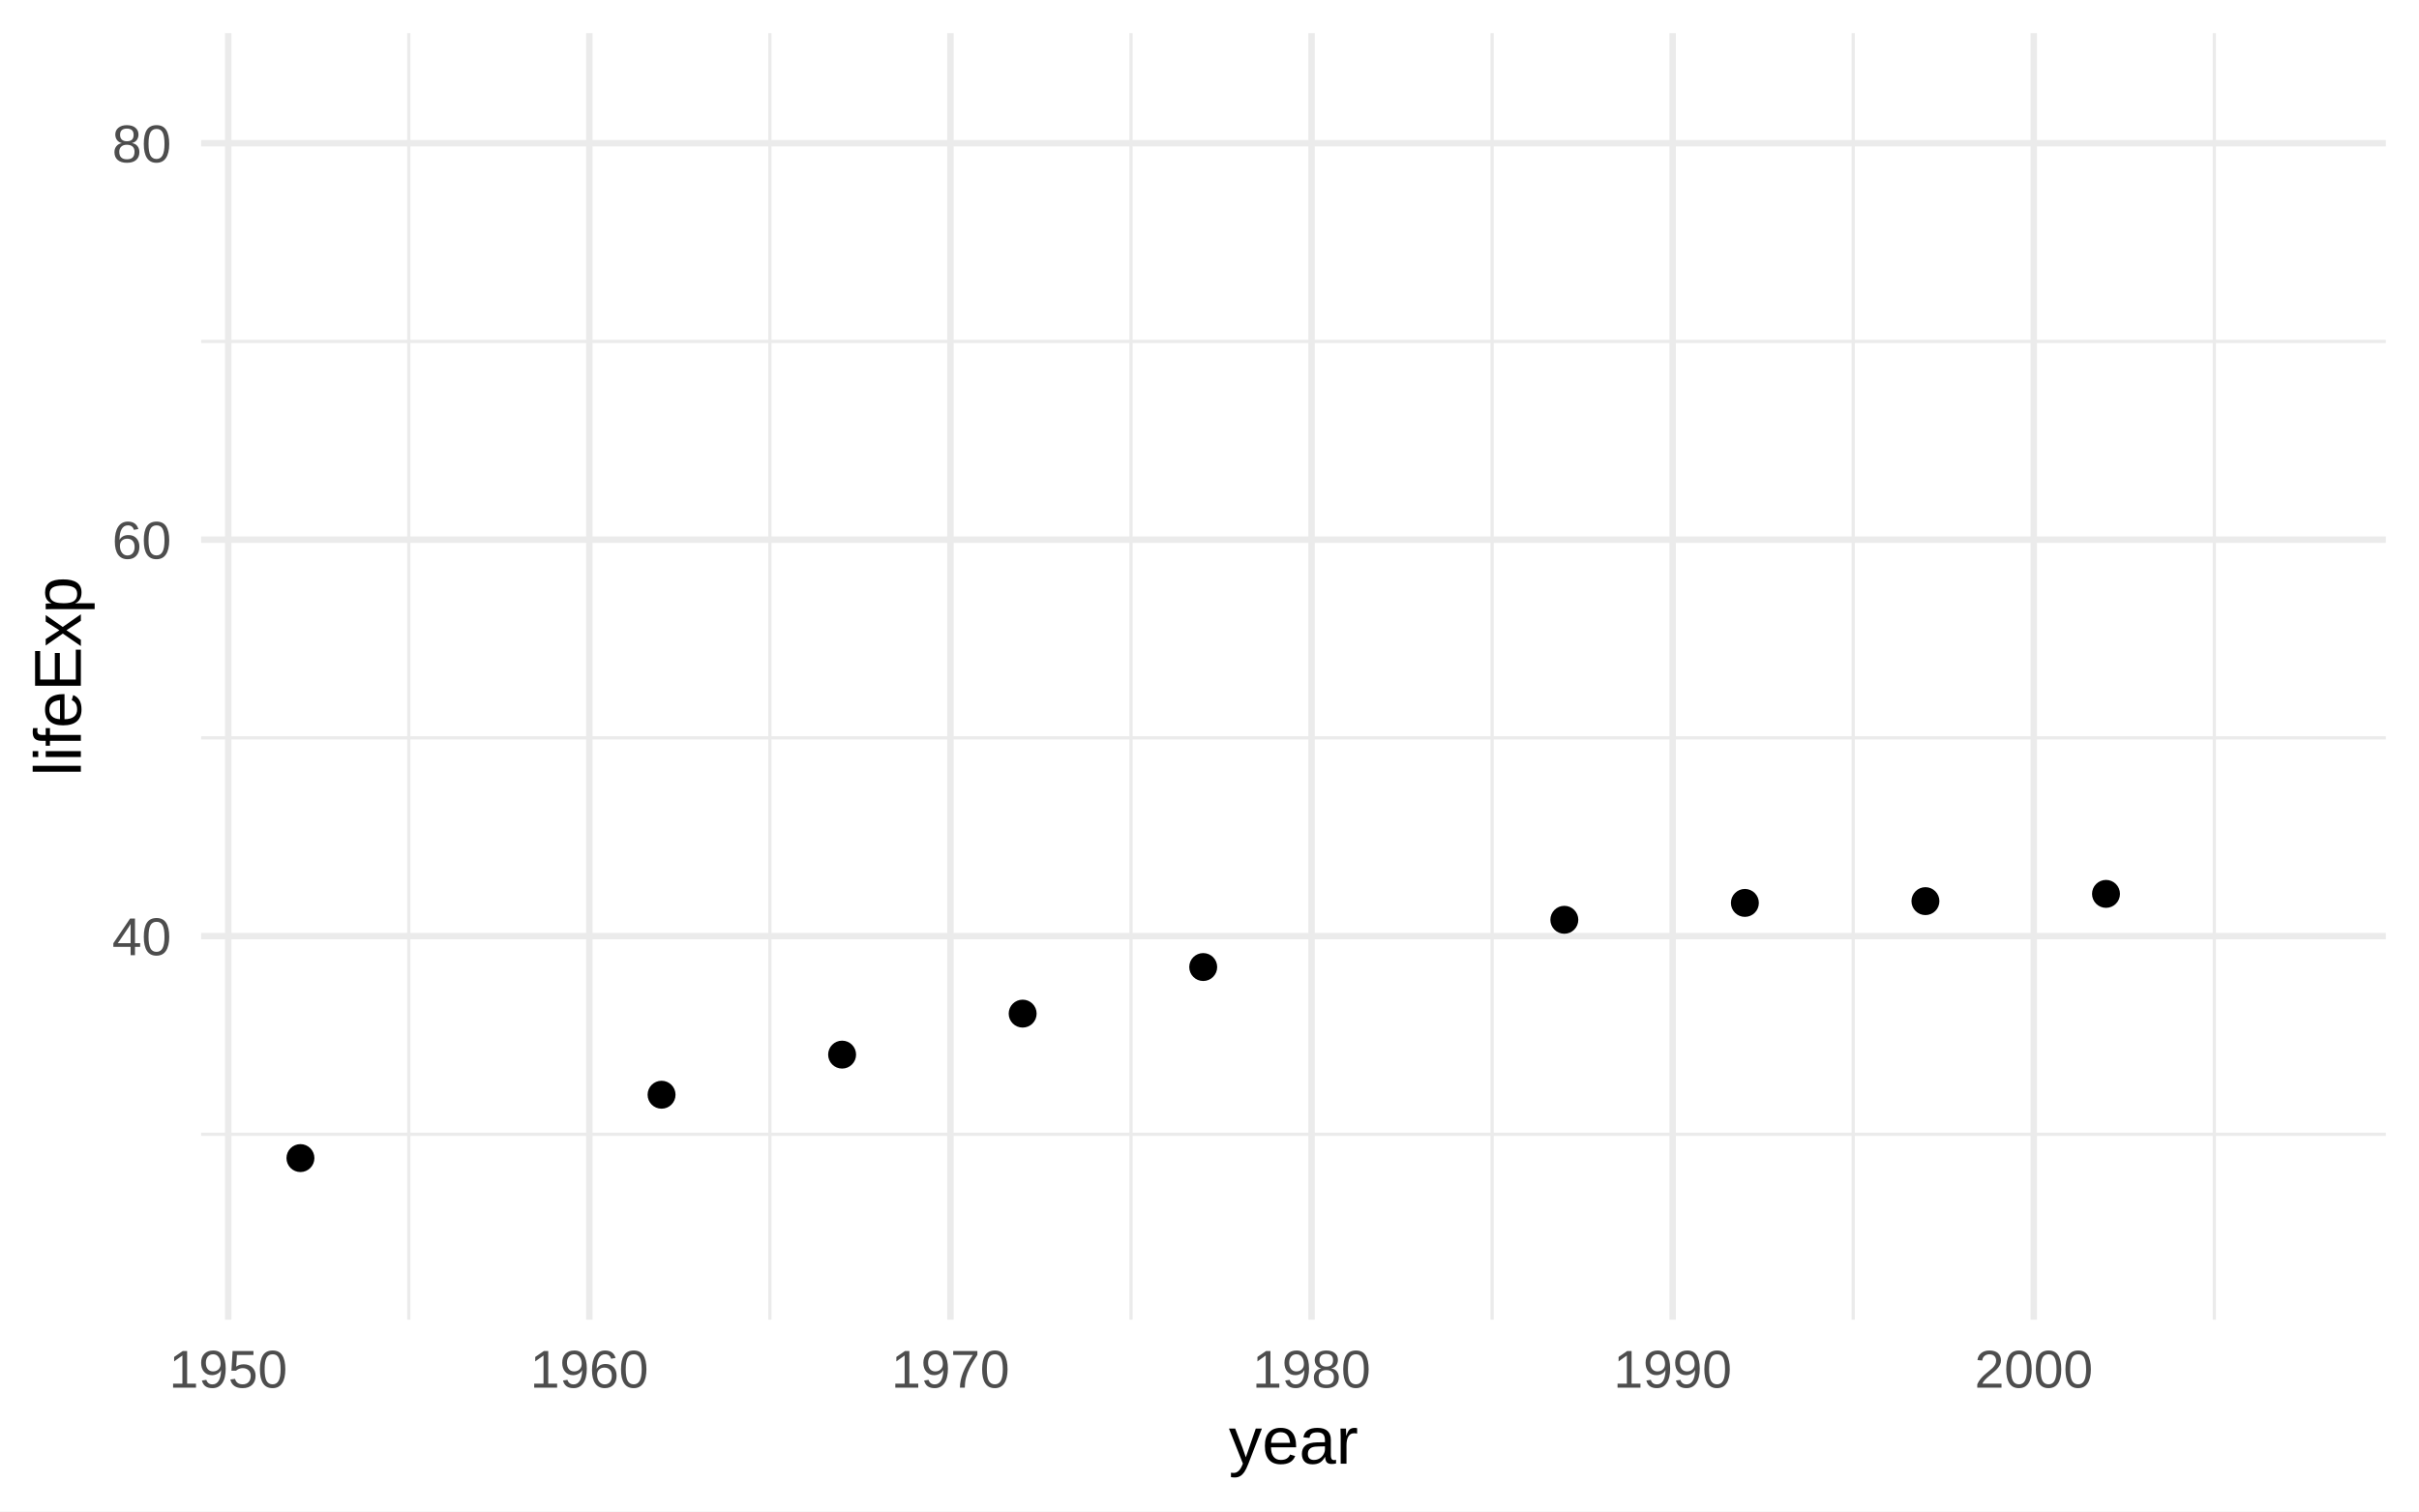
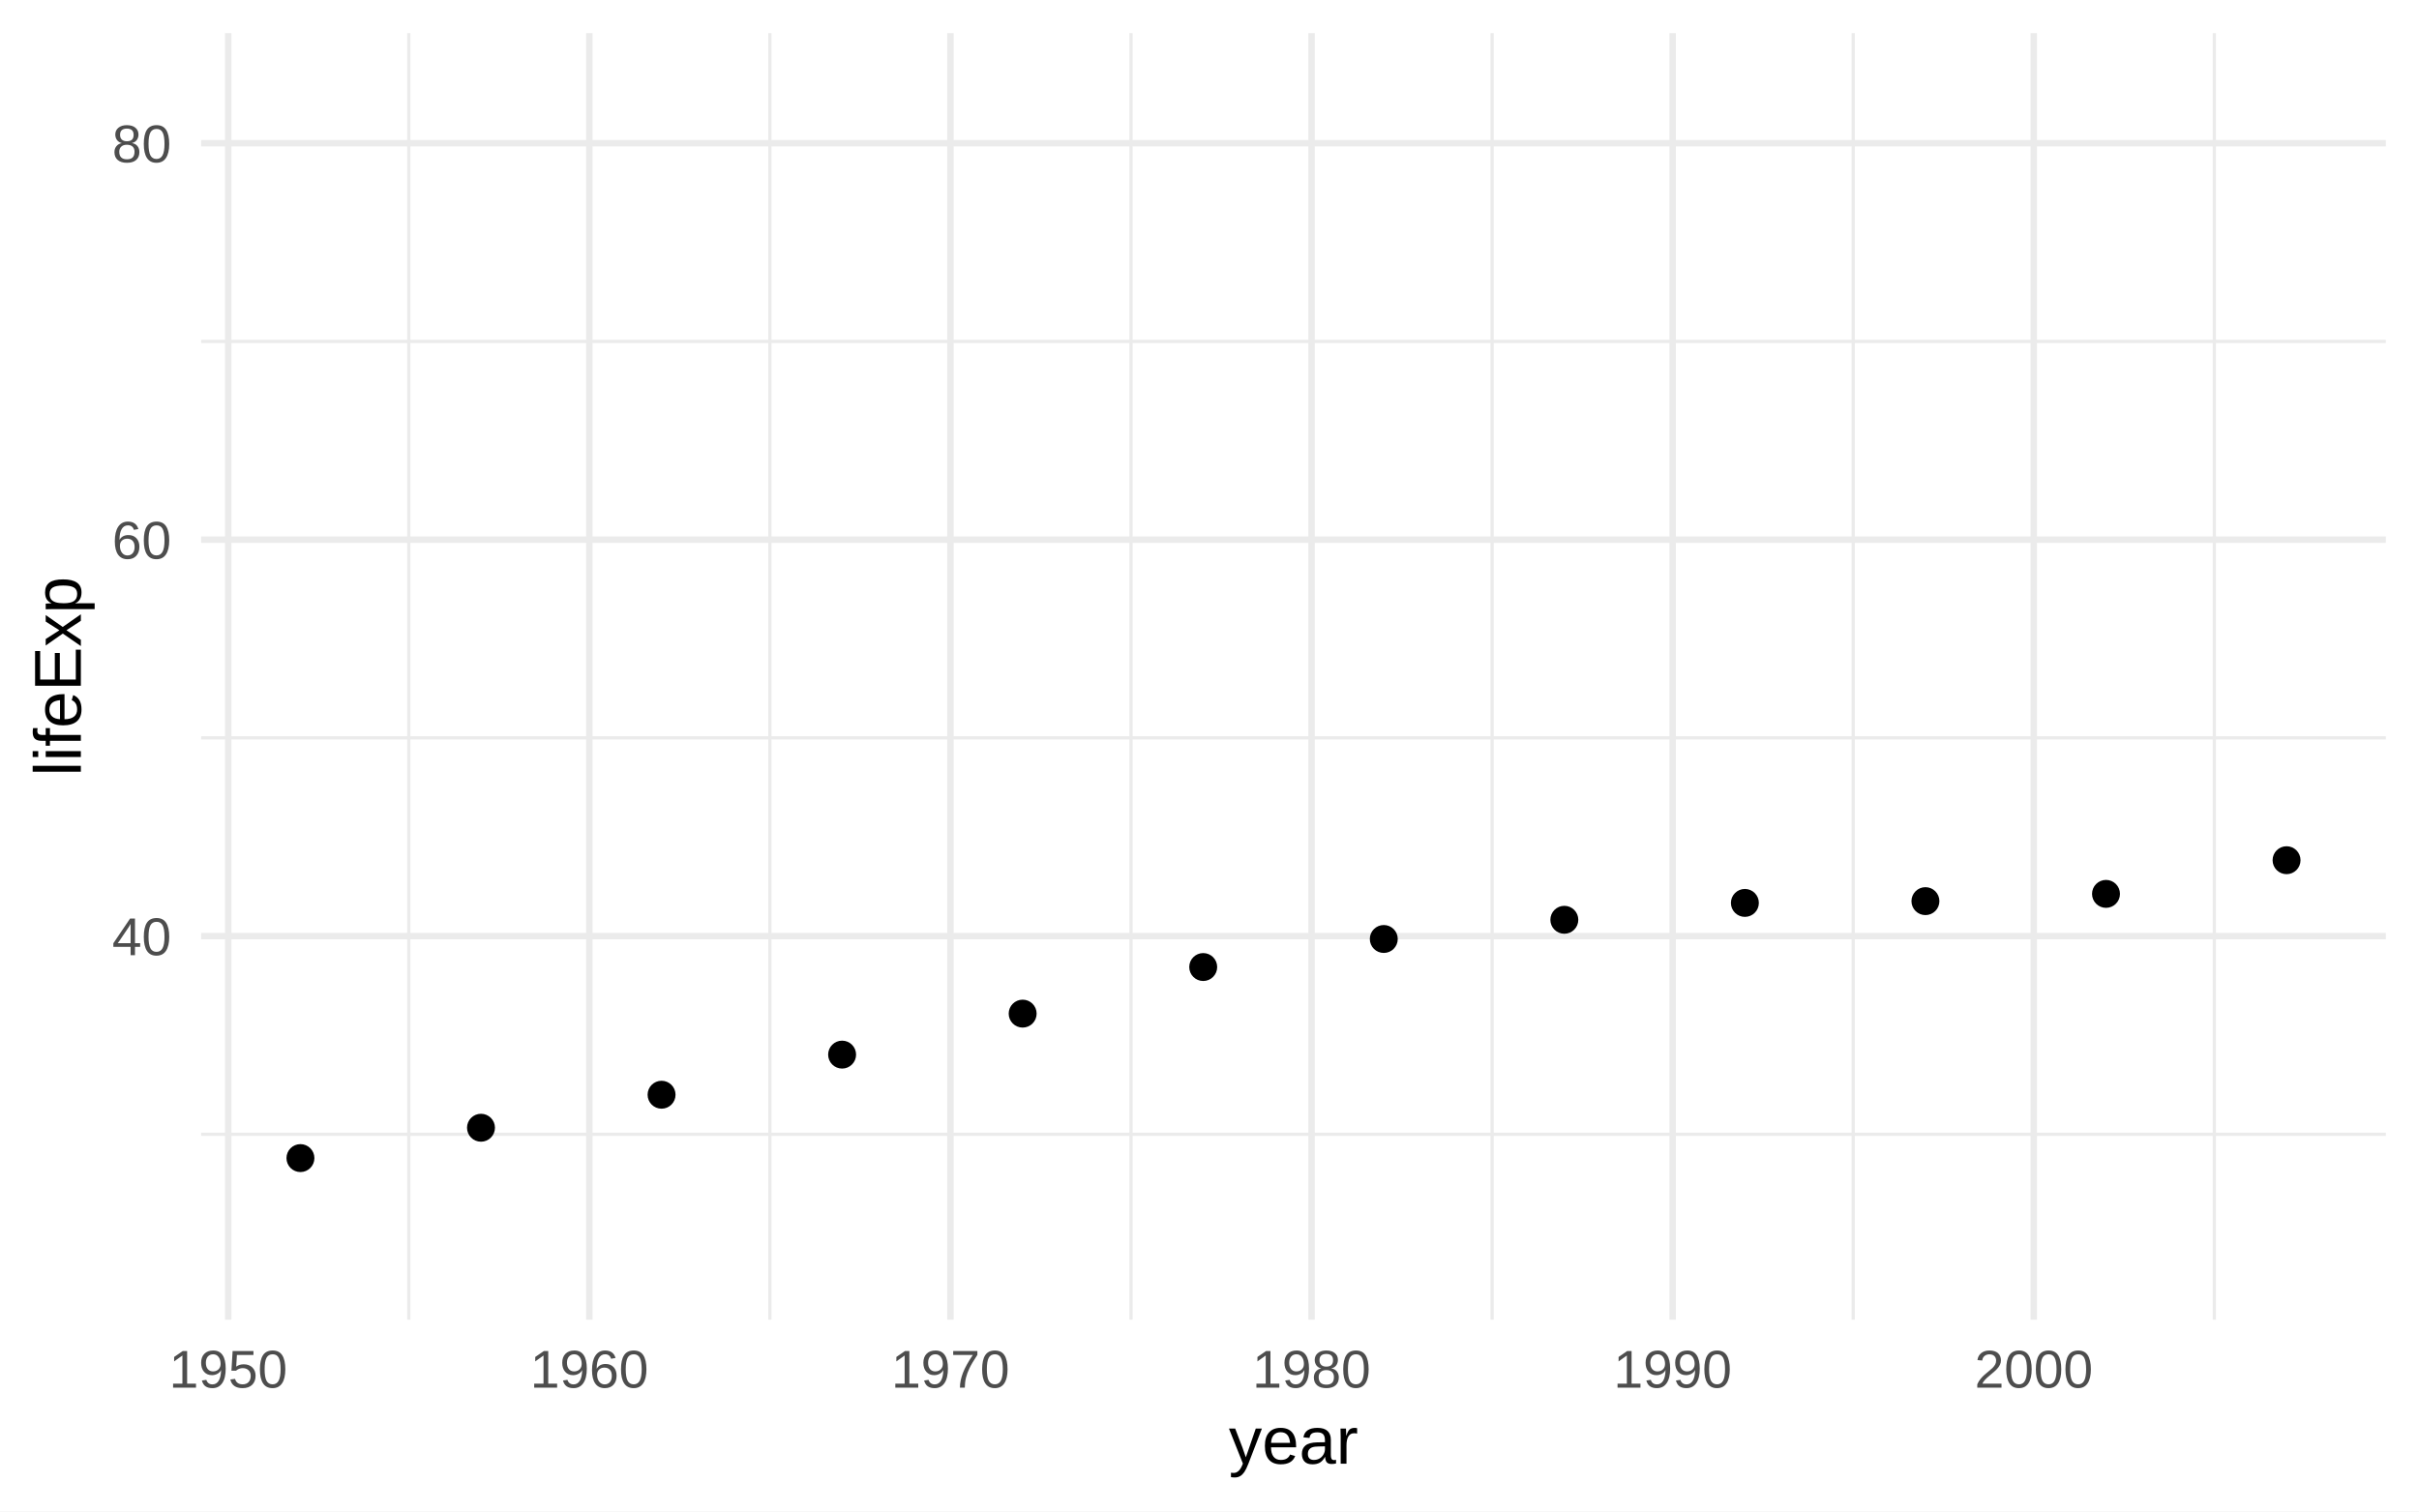
<svg xmlns="http://www.w3.org/2000/svg" class="svglite" width="800.00pt" height="500.00pt" viewBox="0 0 800.00 500.00">
  <defs>
    <style type="text/css">
    .svglite line, .svglite polyline, .svglite polygon, .svglite path, .svglite rect, .svglite circle {
      fill: none;
      stroke: #000000;
      stroke-linecap: round;
      stroke-linejoin: round;
      stroke-miterlimit: 10.00;
    }
    .svglite text {
      white-space: pre;
    }
  </style>
  </defs>
  <rect width="100%" height="100%" style="stroke: none; fill: #FFFFFF;" />
  <defs>
    <clipPath id="cpMC4wMHw4MDAuMDB8MC4wMHw1MDAuMDA=">
      <rect x="0.00" y="0.00" width="800.00" height="500.00" />
    </clipPath>
  </defs>
  <g clip-path="url(#cpMC4wMHw4MDAuMDB8MC4wMHw1MDAuMDA=)">
</g>
  <defs>
    <clipPath id="cpNjYuNTJ8Nzg5LjA0fDEwLjk2fDQzNi41NA==">
      <rect x="66.52" y="10.96" width="722.52" height="425.58" />
    </clipPath>
  </defs>
  <g clip-path="url(#cpNjYuNTJ8Nzg5LjA0fDEwLjk2fDQzNi41NA==)">
    <polyline points="66.52,375.22 789.04,375.22 " style="stroke-width: 1.07; stroke: #EBEBEB; stroke-linecap: butt;" />
    <polyline points="66.52,244.08 789.04,244.08 " style="stroke-width: 1.07; stroke: #EBEBEB; stroke-linecap: butt;" />
    <polyline points="66.52,112.94 789.04,112.94 " style="stroke-width: 1.07; stroke: #EBEBEB; stroke-linecap: butt;" />
    <polyline points="135.19,436.54 135.19,10.96 " style="stroke-width: 1.07; stroke: #EBEBEB; stroke-linecap: butt;" />
    <polyline points="254.61,436.54 254.61,10.96 " style="stroke-width: 1.07; stroke: #EBEBEB; stroke-linecap: butt;" />
    <polyline points="374.04,436.54 374.04,10.96 " style="stroke-width: 1.07; stroke: #EBEBEB; stroke-linecap: butt;" />
    <polyline points="493.46,436.54 493.46,10.96 " style="stroke-width: 1.07; stroke: #EBEBEB; stroke-linecap: butt;" />
    <polyline points="612.89,436.54 612.89,10.96 " style="stroke-width: 1.07; stroke: #EBEBEB; stroke-linecap: butt;" />
    <polyline points="732.31,436.54 732.31,10.96 " style="stroke-width: 1.07; stroke: #EBEBEB; stroke-linecap: butt;" />
    <polyline points="66.52,309.65 789.04,309.65 " style="stroke-width: 2.13; stroke: #EBEBEB; stroke-linecap: butt;" />
    <polyline points="66.52,178.51 789.04,178.51 " style="stroke-width: 2.13; stroke: #EBEBEB; stroke-linecap: butt;" />
    <polyline points="66.52,47.37 789.04,47.37 " style="stroke-width: 2.13; stroke: #EBEBEB; stroke-linecap: butt;" />
    <polyline points="75.48,436.54 75.48,10.96 " style="stroke-width: 2.13; stroke: #EBEBEB; stroke-linecap: butt;" />
    <polyline points="194.90,436.54 194.90,10.96 " style="stroke-width: 2.13; stroke: #EBEBEB; stroke-linecap: butt;" />
    <polyline points="314.33,436.54 314.33,10.96 " style="stroke-width: 2.13; stroke: #EBEBEB; stroke-linecap: butt;" />
    <polyline points="433.75,436.54 433.75,10.96 " style="stroke-width: 2.13; stroke: #EBEBEB; stroke-linecap: butt;" />
    <polyline points="553.18,436.54 553.18,10.96 " style="stroke-width: 2.13; stroke: #EBEBEB; stroke-linecap: butt;" />
    <polyline points="672.60,436.54 672.60,10.96 " style="stroke-width: 2.13; stroke: #EBEBEB; stroke-linecap: butt;" />
    <circle cx="99.36" cy="383.09" r="3.91" style="stroke-width: 1.42; fill: #000000;" />
+     <circle cx="159.07" cy="373.05" r="3.91" style="stroke-width: 1.42; fill: #000000;" />
    <circle cx="218.79" cy="362.13" r="3.91" style="stroke-width: 1.42; fill: #000000;" />
    <circle cx="278.50" cy="348.86" r="3.91" style="stroke-width: 1.42; fill: #000000;" />
    <circle cx="338.21" cy="335.30" r="3.91" style="stroke-width: 1.42; fill: #000000;" />
    <circle cx="397.92" cy="319.89" r="3.91" style="stroke-width: 1.42; fill: #000000;" />
+     <circle cx="457.64" cy="310.61" r="3.91" style="stroke-width: 1.42; fill: #000000;" />
    <circle cx="517.35" cy="304.26" r="3.91" style="stroke-width: 1.42; fill: #000000;" />
    <circle cx="577.06" cy="298.68" r="3.91" style="stroke-width: 1.42; fill: #000000;" />
    <circle cx="636.77" cy="298.09" r="3.91" style="stroke-width: 1.42; fill: #000000;" />
    <circle cx="696.49" cy="295.69" r="3.91" style="stroke-width: 1.42; fill: #000000;" />
+     <circle cx="756.20" cy="284.55" r="3.91" style="stroke-width: 1.42; fill: #000000;" />
  </g>
  <g clip-path="url(#cpMC4wMHw4MDAuMDB8MC4wMHw1MDAuMDA=)">
    <text x="56.66" y="315.96" text-anchor="end" style="font-size: 17.60px;fill: #4D4D4D; font-family: &quot;Arial&quot;;" textLength="19.57px" lengthAdjust="spacingAndGlyphs">40</text>
    <text x="56.66" y="184.82" text-anchor="end" style="font-size: 17.60px;fill: #4D4D4D; font-family: &quot;Arial&quot;;" textLength="19.57px" lengthAdjust="spacingAndGlyphs">60</text>
    <text x="56.66" y="53.68" text-anchor="end" style="font-size: 17.60px;fill: #4D4D4D; font-family: &quot;Arial&quot;;" textLength="19.57px" lengthAdjust="spacingAndGlyphs">80</text>
    <text x="75.48" y="459.02" text-anchor="middle" style="font-size: 17.60px;fill: #4D4D4D; font-family: &quot;Arial&quot;;" textLength="39.14px" lengthAdjust="spacingAndGlyphs">1950</text>
    <text x="194.90" y="459.02" text-anchor="middle" style="font-size: 17.60px;fill: #4D4D4D; font-family: &quot;Arial&quot;;" textLength="39.14px" lengthAdjust="spacingAndGlyphs">1960</text>
    <text x="314.33" y="459.02" text-anchor="middle" style="font-size: 17.60px;fill: #4D4D4D; font-family: &quot;Arial&quot;;" textLength="39.14px" lengthAdjust="spacingAndGlyphs">1970</text>
    <text x="433.75" y="459.02" text-anchor="middle" style="font-size: 17.60px;fill: #4D4D4D; font-family: &quot;Arial&quot;;" textLength="39.14px" lengthAdjust="spacingAndGlyphs">1980</text>
    <text x="553.18" y="459.02" text-anchor="middle" style="font-size: 17.60px;fill: #4D4D4D; font-family: &quot;Arial&quot;;" textLength="39.14px" lengthAdjust="spacingAndGlyphs">1990</text>
    <text x="672.60" y="459.02" text-anchor="middle" style="font-size: 17.60px;fill: #4D4D4D; font-family: &quot;Arial&quot;;" textLength="39.14px" lengthAdjust="spacingAndGlyphs">2000</text>
    <text x="427.78" y="484.17" text-anchor="middle" style="font-size: 22.00px; font-family: &quot;Arial&quot;;" textLength="42.80px" lengthAdjust="spacingAndGlyphs">year</text>
    <text transform="translate(26.74,223.75) rotate(-90)" text-anchor="middle" style="font-size: 22.00px; font-family: &quot;Arial&quot;;" textLength="66.03px" lengthAdjust="spacingAndGlyphs">lifeExp</text>
  </g>
</svg>
